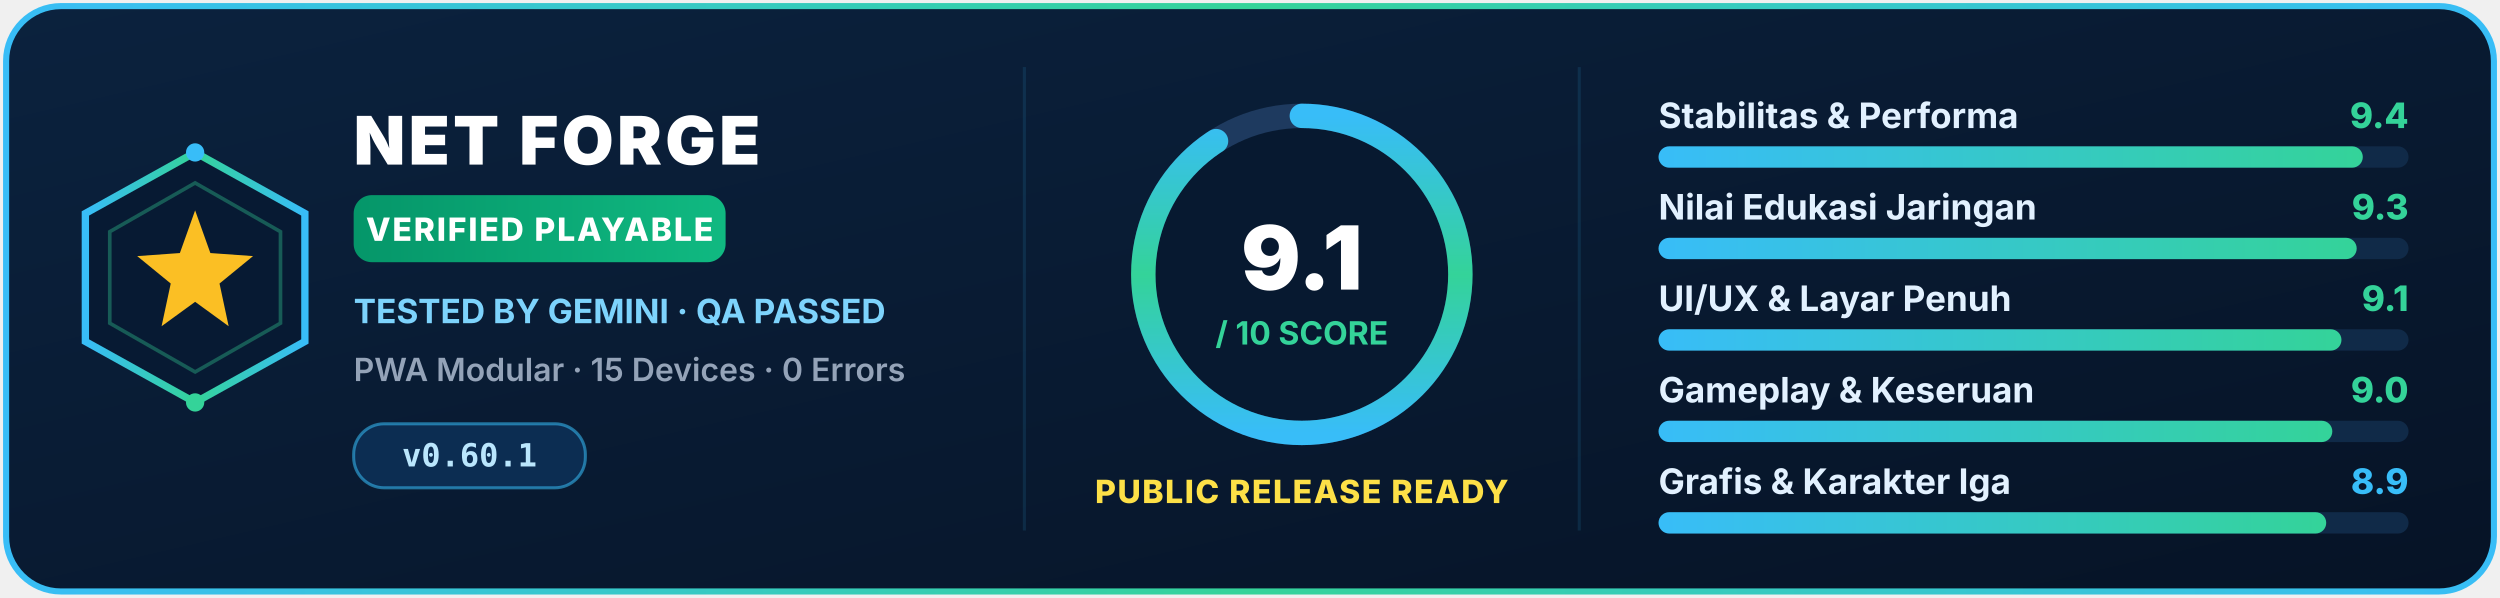
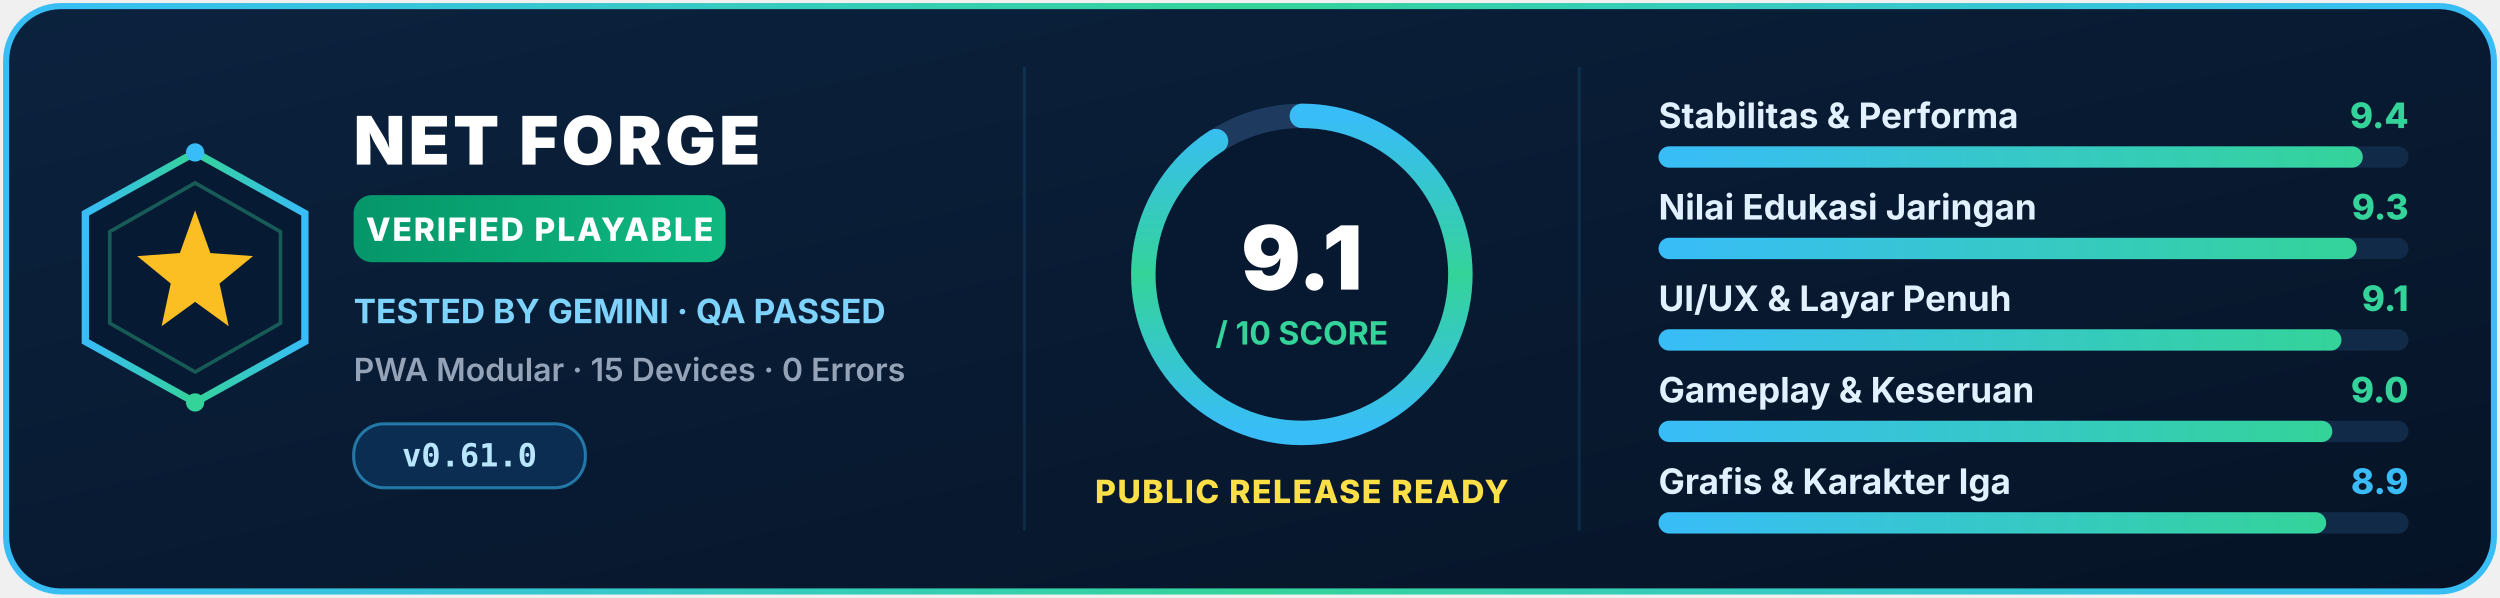
- <svg xmlns="http://www.w3.org/2000/svg" viewBox="0 0 820 196" width="820" height="196" role="img" aria-label="NET FORGE v0.59.1 Verified Playable — Score 9.1/10 — Tested by Gemini QA Passed">
+ <svg xmlns="http://www.w3.org/2000/svg" viewBox="0 0 820 196" width="820" height="196" role="img" aria-label="NET FORGE v0.61.0 Verified Playable — Score 9.1/10 — Tested by Gemini QA Passed">
  <defs>
    <linearGradient id="cardBg" x1="0" y1="0" x2="1" y2="1">
      <stop offset="0%" stop-color="#0b223e" />
      <stop offset="100%" stop-color="#061326" />
    </linearGradient>
    <linearGradient id="borderGlow" x1="0" y1="0" x2="1" y2="0">
      <stop offset="0%" stop-color="#38bdf8" />
      <stop offset="50%" stop-color="#34d399" />
      <stop offset="100%" stop-color="#38bdf8" />
    </linearGradient>
    <linearGradient id="ribbon" x1="0" y1="0" x2="1" y2="0">
      <stop offset="0%" stop-color="#059669" />
      <stop offset="100%" stop-color="#10b981" />
    </linearGradient>
    <linearGradient id="barFill" x1="0" y1="0" x2="1" y2="0">
      <stop offset="0%" stop-color="#38bdf8" />
      <stop offset="100%" stop-color="#34d399" />
    </linearGradient>
  </defs>
  <rect x="2" y="2" width="816" height="192" rx="18" fill="url(#cardBg)" stroke="url(#borderGlow)" stroke-width="2" />
  <g stroke="#38bdf8" stroke-opacity="0.12" stroke-width="1">
    <line x1="336" y1="22" x2="336" y2="174" />
    <line x1="518" y1="22" x2="518" y2="174" />
  </g>
  <g transform="translate(22, 46)">
    <polygon points="42,4 78,24 78,66 42,86 6,66 6,24" fill="#071a33" stroke="url(#borderGlow)" stroke-width="2.4" />
    <polygon points="42,14 70,30 70,60 42,76 14,60 14,30" fill="none" stroke="#34d399" stroke-opacity="0.35" stroke-width="1.2" />
    <polygon points="42,23 47,37 61,38 50,47 53,61 42,53 31,61 34,47 23,38 37,37" fill="#fbbf24" />
    <circle cx="42" cy="4" r="3" fill="#38bdf8" />
    <circle cx="42" cy="86" r="3" fill="#34d399" />
  </g>
  <text x="116" y="54" font-family="system-ui,-apple-system,Segoe UI,sans-serif" font-size="22" font-weight="900" fill="#ffffff" letter-spacing="1.1">NET FORGE</text>
  <rect x="116" y="64" width="122" height="22" rx="6" fill="url(#ribbon)" />
  <text x="177" y="79" text-anchor="middle" font-family="system-ui,-apple-system,Segoe UI,sans-serif" font-size="10.5" font-weight="800" fill="#ffffff" letter-spacing="0.6">VERIFIED PLAYABLE</text>
  <text x="116" y="106" font-family="system-ui,-apple-system,Segoe UI,sans-serif" font-size="11" font-weight="700" fill="#7dd3fc">TESTED BY GEMINI · QA PASSED</text>
  <text x="116" y="125" font-family="system-ui,-apple-system,Segoe UI,sans-serif" font-size="10.5" font-weight="600" fill="#94a3b8">PWA Modular · 15 Devices · 0 Errors</text>
  <rect x="116" y="139" width="76" height="21" rx="10" fill="#0c2d52" stroke="#38bdf8" stroke-opacity="0.55" />
-   <text x="154" y="153" text-anchor="middle" font-family="ui-monospace,SFMono-Regular,monospace" font-size="10.5" font-weight="700" fill="#bae6fd">v0.60.1</text>
+   <text x="154" y="153" text-anchor="middle" font-family="ui-monospace,SFMono-Regular,monospace" font-size="10.5" font-weight="700" fill="#bae6fd">v0.61.0</text>
  <g transform="translate(427, 90)">
    <circle cx="0" cy="0" r="52" fill="#071930" stroke="#1e3a5f" stroke-width="8" />
    <circle cx="0" cy="0" r="52" fill="none" stroke="url(#borderGlow)" stroke-width="8" stroke-linecap="round" stroke-dasharray="297 327" transform="rotate(-90)" />
    <text x="0" y="5" text-anchor="middle" font-family="system-ui,-apple-system,Segoe UI,sans-serif" font-size="29" font-weight="900" fill="#ffffff">9.1</text>
    <text x="0" y="23" text-anchor="middle" font-family="system-ui,-apple-system,Segoe UI,sans-serif" font-size="10.5" font-weight="700" fill="#34d399">/ 10 SCORE</text>
    <text x="0" y="75" text-anchor="middle" font-family="system-ui,-apple-system,Segoe UI,sans-serif" font-size="10.5" font-weight="800" fill="#fde047" letter-spacing="0.5">PUBLIC RELEASE READY</text>
  </g>
  <g transform="translate(544, 30)" font-family="system-ui,-apple-system,Segoe UI,sans-serif">
    <text x="0" y="12" font-size="11.5" font-weight="700" fill="#e2f1ff">Stabilitas &amp; Performa</text>
    <text x="246" y="12" text-anchor="end" font-size="11.5" font-weight="800" fill="#34d399">9.4</text>
    <rect x="0" y="18" width="246" height="7" rx="3.5" fill="#102a48" />
    <rect x="0" y="18" width="231" height="7" rx="3.5" fill="url(#barFill)" />
    <text x="0" y="42" font-size="11.5" font-weight="700" fill="#e2f1ff">Nilai Edukasi Jaringan</text>
    <text x="246" y="42" text-anchor="end" font-size="11.5" font-weight="800" fill="#34d399">9.3</text>
    <rect x="0" y="48" width="246" height="7" rx="3.5" fill="#102a48" />
    <rect x="0" y="48" width="229" height="7" rx="3.5" fill="url(#barFill)" />
    <text x="0" y="72" font-size="11.5" font-weight="700" fill="#e2f1ff">UI/UX &amp; Layar Penuh</text>
    <text x="246" y="72" text-anchor="end" font-size="11.5" font-weight="800" fill="#34d399">9.1</text>
    <rect x="0" y="78" width="246" height="7" rx="3.5" fill="#102a48" />
    <rect x="0" y="78" width="224" height="7" rx="3.5" fill="url(#barFill)" />
    <text x="0" y="102" font-size="11.5" font-weight="700" fill="#e2f1ff">Gameplay &amp; Keseruan</text>
    <text x="246" y="102" text-anchor="end" font-size="11.5" font-weight="800" fill="#34d399">9.0</text>
    <rect x="0" y="108" width="246" height="7" rx="3.5" fill="#102a48" />
    <rect x="0" y="108" width="221" height="7" rx="3.5" fill="url(#barFill)" />
    <text x="0" y="132" font-size="11.5" font-weight="700" fill="#e2f1ff">Grafis &amp; Karakter Iga</text>
    <text x="246" y="132" text-anchor="end" font-size="11.5" font-weight="800" fill="#38bdf8">8.9</text>
    <rect x="0" y="138" width="246" height="7" rx="3.5" fill="#102a48" />
    <rect x="0" y="138" width="219" height="7" rx="3.5" fill="url(#barFill)" />
  </g>
</svg>
